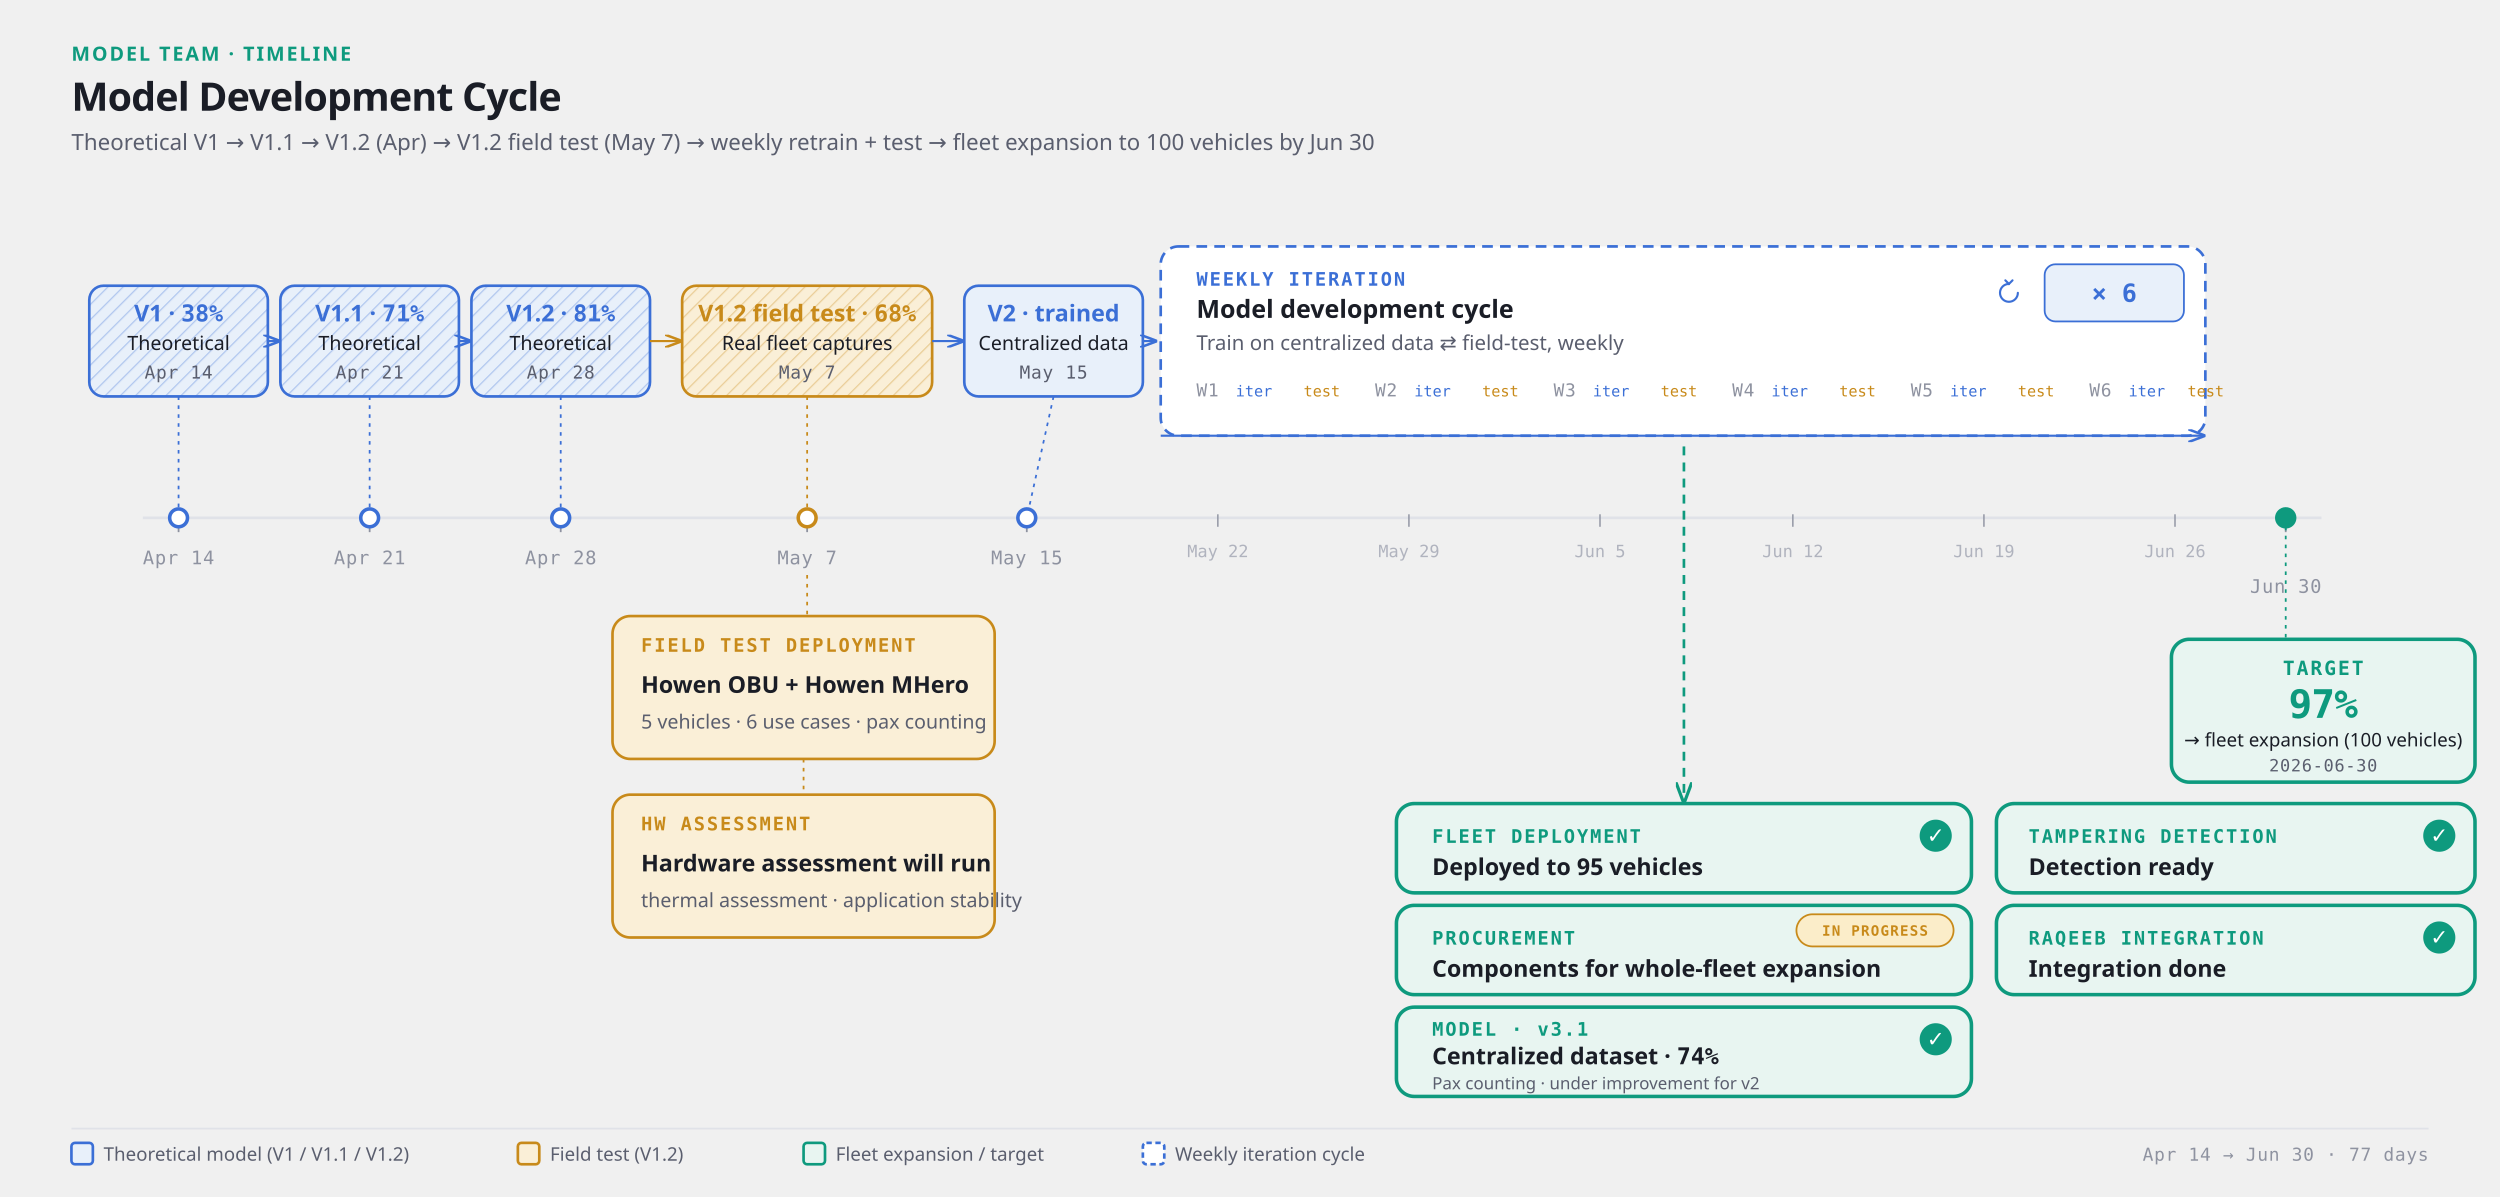
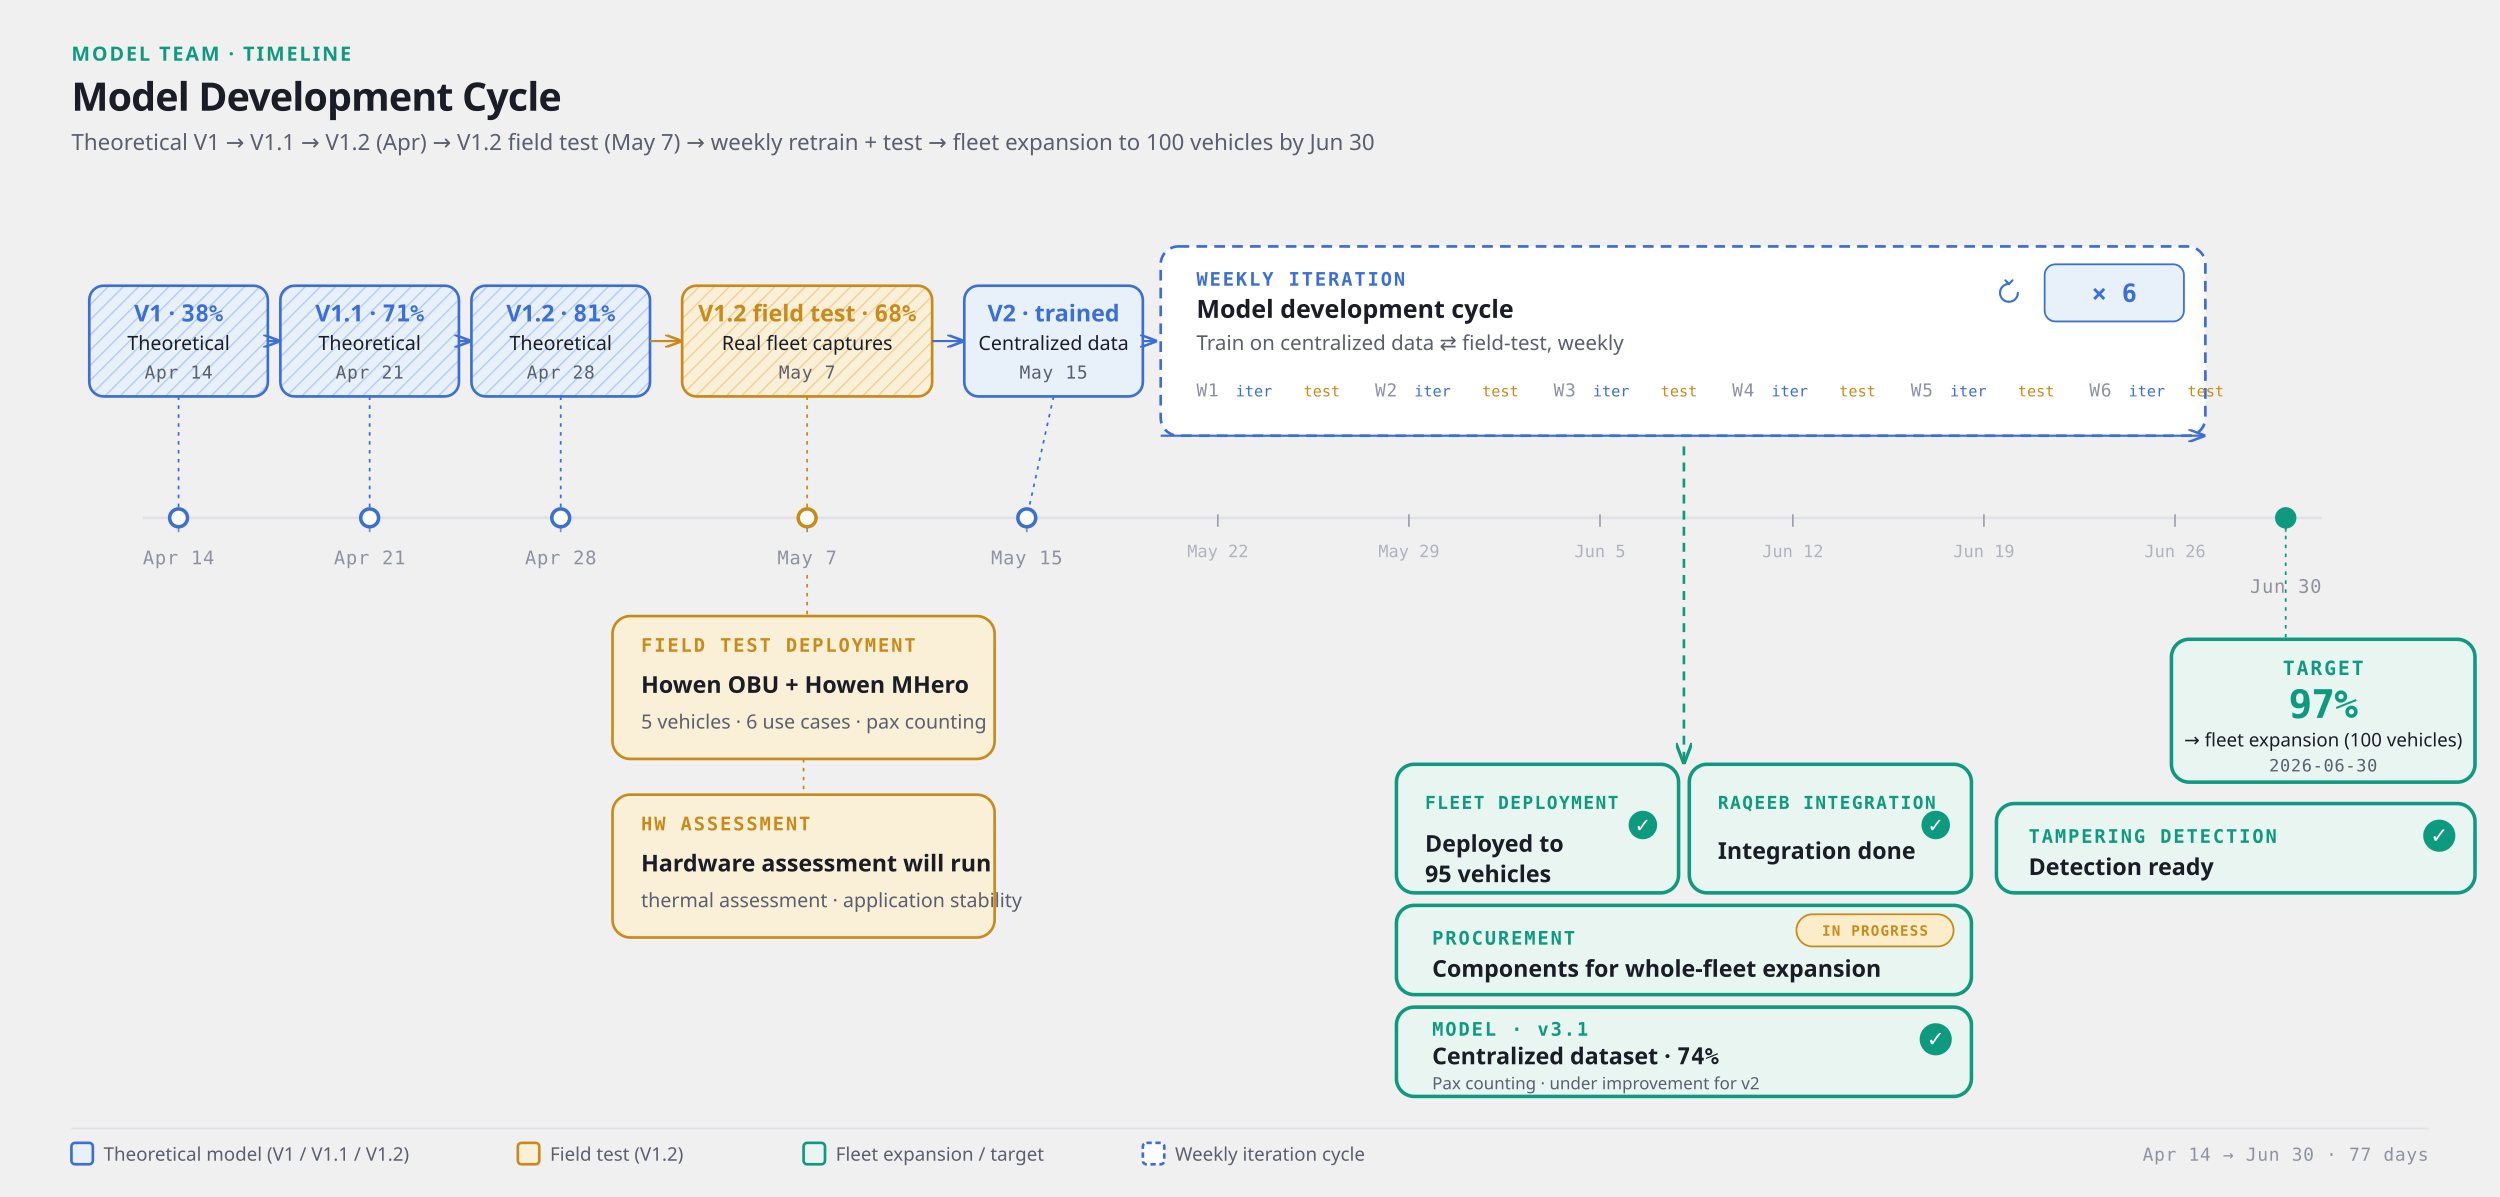
<svg xmlns="http://www.w3.org/2000/svg" xmlns:xlink="http://www.w3.org/1999/xlink" viewBox="0 0 1400 670" width="1400" font-family="'DM Sans', system-ui, sans-serif">
  <defs>
    <marker id="mdc-arrow-b" markerWidth="8" markerHeight="6" refX="8" refY="3" orient="auto">
      <path d="M0,0 L8,3 L0,6" fill="none" stroke="#3B6FD6" stroke-width="1.2" />
    </marker>
    <marker id="mdc-arrow-a" markerWidth="8" markerHeight="6" refX="8" refY="3" orient="auto">
      <path d="M0,0 L8,3 L0,6" fill="none" stroke="#C88A1A" stroke-width="1.2" />
    </marker>
    <marker id="mdc-arrow-g" markerWidth="8" markerHeight="6" refX="8" refY="3" orient="auto">
      <path d="M0,0 L8,3 L0,6" fill="none" stroke="#0E9A7E" stroke-width="1.2" />
    </marker>
    <pattern id="hatch-blue" patternUnits="userSpaceOnUse" width="6" height="6" patternTransform="rotate(45)">
      <line x1="0" y1="0" x2="0" y2="6" stroke="#3B6FD6" stroke-width="1.5" stroke-opacity="0.30" />
    </pattern>
    <pattern id="hatch-amber" patternUnits="userSpaceOnUse" width="6" height="6" patternTransform="rotate(45)">
      <line x1="0" y1="0" x2="0" y2="6" stroke="#C88A1A" stroke-width="1.5" stroke-opacity="0.32" />
    </pattern>
    <style>
      /* Status cluster CTAs (Deployed / Procurement) — clickable placeholders.
         Green affordance mirrors the previous green CTA box. Box 3 (v3.1)
         is non-clickable and carries no class. */
      .status-cta { cursor: pointer; }
      .status-cta .status-bg {
        transition: fill 0.15s ease;
      }
      .status-cta:hover .status-bg {
        fill: #D2EBE2;
      }
      .status-cta:hover .status-rect {
        stroke-width: 2.5;
      }
      .status-cta:focus { outline: none; }
      .status-cta:focus .status-rect {
        stroke-width: 2.5;
        stroke: #0E9A7E;
      }

      /* HW-assessment amber CTA — opens an external xlsx in a new tab. Uses the
         same hover/focus affordance idiom as the status-cta boxes, but unlike
         those this is a direct target="_blank" link, not a postMessage
         overlay trigger. */
      .hw-assessment-link { cursor: pointer; }
      .hw-assessment-link .hw-assessment-bg {
        transition: fill 0.15s ease;
      }
      .hw-assessment-link:hover .hw-assessment-bg {
        fill: #FBEDC9;
      }
      .hw-assessment-link:hover .hw-assessment-rect {
        stroke-width: 2.5;
      }
      .hw-assessment-link:focus { outline: none; }
      .hw-assessment-link:focus .hw-assessment-rect {
        stroke-width: 2.5;
        stroke: #C88A1A;
      }
    </style>
  </defs>
  <text x="40" y="34" fill="#0E9A7E" font-size="11" font-weight="600" letter-spacing="0.10em" text-transform="uppercase">MODEL TEAM · TIMELINE</text>
  <text x="40" y="62" fill="#1A1D26" font-size="22" font-weight="700" letter-spacing="-0.02em">Model Development Cycle</text>
  <text x="40" y="84" fill="#5A5E6E" font-size="12.5">Theoretical V1 → V1.1 → V1.2 (Apr) → V1.2 field test (May 7) → weekly retrain + test → fleet expansion to 100 vehicles by Jun 30</text>
  <line x1="80" y1="290" x2="1300" y2="290" stroke="#E0E2E8" stroke-width="1.5" />
  <line x1="100" y1="286" x2="100" y2="298" stroke="#8E92A0" stroke-width="1" />
  <text x="100" y="316" fill="#8E92A0" font-size="10.5" font-family="JetBrains Mono, monospace" text-anchor="middle" letter-spacing="0.04em">Apr 14</text>
  <line x1="207" y1="286" x2="207" y2="298" stroke="#8E92A0" stroke-width="1" />
  <text x="207" y="316" fill="#8E92A0" font-size="10.5" font-family="JetBrains Mono, monospace" text-anchor="middle" letter-spacing="0.04em">Apr 21</text>
  <line x1="314" y1="286" x2="314" y2="298" stroke="#8E92A0" stroke-width="1" />
  <text x="314" y="316" fill="#8E92A0" font-size="10.5" font-family="JetBrains Mono, monospace" text-anchor="middle" letter-spacing="0.04em">Apr 28</text>
  <line x1="452" y1="286" x2="452" y2="298" stroke="#8E92A0" stroke-width="1" />
  <text x="452" y="316" fill="#8E92A0" font-size="10.5" font-family="JetBrains Mono, monospace" text-anchor="middle" letter-spacing="0.04em">May 7</text>
  <line x1="575" y1="286" x2="575" y2="298" stroke="#8E92A0" stroke-width="1" />
  <text x="575" y="316" fill="#8E92A0" font-size="10.5" font-family="JetBrains Mono, monospace" text-anchor="middle" letter-spacing="0.04em">May 15</text>
  <line x1="682" y1="288" x2="682" y2="295" stroke="#8E92A0" stroke-width="0.8" />
  <text x="682" y="312" fill="#B0B3BE" font-size="9.5" font-family="JetBrains Mono, monospace" text-anchor="middle">May 22</text>
  <line x1="789" y1="288" x2="789" y2="295" stroke="#8E92A0" stroke-width="0.8" />
  <text x="789" y="312" fill="#B0B3BE" font-size="9.5" font-family="JetBrains Mono, monospace" text-anchor="middle">May 29</text>
  <line x1="896" y1="288" x2="896" y2="295" stroke="#8E92A0" stroke-width="0.8" />
  <text x="896" y="312" fill="#B0B3BE" font-size="9.5" font-family="JetBrains Mono, monospace" text-anchor="middle">Jun 5</text>
  <line x1="1004" y1="288" x2="1004" y2="295" stroke="#8E92A0" stroke-width="0.8" />
  <text x="1004" y="312" fill="#B0B3BE" font-size="9.5" font-family="JetBrains Mono, monospace" text-anchor="middle">Jun 12</text>
  <line x1="1111" y1="288" x2="1111" y2="295" stroke="#8E92A0" stroke-width="0.8" />
  <text x="1111" y="312" fill="#B0B3BE" font-size="9.5" font-family="JetBrains Mono, monospace" text-anchor="middle">Jun 19</text>
  <line x1="1218" y1="288" x2="1218" y2="295" stroke="#8E92A0" stroke-width="0.8" />
  <text x="1218" y="312" fill="#B0B3BE" font-size="9.5" font-family="JetBrains Mono, monospace" text-anchor="middle">Jun 26</text>
  <line x1="1280" y1="286" x2="1280" y2="298" stroke="#8E92A0" stroke-width="1" />
  <text x="1280" y="332" fill="#8E92A0" font-size="10.5" font-family="JetBrains Mono, monospace" text-anchor="middle" letter-spacing="0.04em">Jun 30</text>
  <line x1="100" y1="222" x2="100" y2="290" stroke="#3B6FD6" stroke-width="1" stroke-dasharray="2,3" />
  <circle cx="100" cy="290" r="5" fill="#FFF" stroke="#3B6FD6" stroke-width="2" />
  <rect x="50" y="160" width="100" height="62" rx="8" fill="#E8F0FA" stroke="#3B6FD6" stroke-width="1.5" />
  <rect x="50" y="160" width="100" height="62" rx="8" fill="url(#hatch-blue)" stroke="none" />
  <text x="100" y="180" fill="#3B6FD6" font-size="13" font-weight="600" text-anchor="middle">V1 · <tspan font-family="JetBrains Mono, monospace">38%</tspan>
  </text>
  <text x="100" y="196" fill="#1A1D26" font-size="11" text-anchor="middle">Theoretical</text>
  <text x="100" y="212" fill="#5A5E6E" font-size="10" text-anchor="middle" font-family="JetBrains Mono, monospace" letter-spacing="0.04em">Apr 14</text>
  <line x1="150" y1="191" x2="157" y2="191" stroke="#3B6FD6" stroke-width="1.2" marker-end="url(#mdc-arrow-b)" />
  <line x1="207" y1="222" x2="207" y2="290" stroke="#3B6FD6" stroke-width="1" stroke-dasharray="2,3" />
  <circle cx="207" cy="290" r="5" fill="#FFF" stroke="#3B6FD6" stroke-width="2" />
  <rect x="157" y="160" width="100" height="62" rx="8" fill="#E8F0FA" stroke="#3B6FD6" stroke-width="1.5" />
  <rect x="157" y="160" width="100" height="62" rx="8" fill="url(#hatch-blue)" stroke="none" />
  <text x="207" y="180" fill="#3B6FD6" font-size="13" font-weight="600" text-anchor="middle">V1.1 · <tspan font-family="JetBrains Mono, monospace">71%</tspan>
  </text>
  <text x="207" y="196" fill="#1A1D26" font-size="11" text-anchor="middle">Theoretical</text>
  <text x="207" y="212" fill="#5A5E6E" font-size="10" text-anchor="middle" font-family="JetBrains Mono, monospace" letter-spacing="0.04em">Apr 21</text>
  <line x1="257" y1="191" x2="264" y2="191" stroke="#3B6FD6" stroke-width="1.2" marker-end="url(#mdc-arrow-b)" />
  <line x1="314" y1="222" x2="314" y2="290" stroke="#3B6FD6" stroke-width="1" stroke-dasharray="2,3" />
  <circle cx="314" cy="290" r="5" fill="#FFF" stroke="#3B6FD6" stroke-width="2" />
  <rect x="264" y="160" width="100" height="62" rx="8" fill="#E8F0FA" stroke="#3B6FD6" stroke-width="1.5" />
  <rect x="264" y="160" width="100" height="62" rx="8" fill="url(#hatch-blue)" stroke="none" />
  <text x="314" y="180" fill="#3B6FD6" font-size="13" font-weight="600" text-anchor="middle">V1.2 · <tspan font-family="JetBrains Mono, monospace">81%</tspan>
  </text>
  <text x="314" y="196" fill="#1A1D26" font-size="11" text-anchor="middle">Theoretical</text>
  <text x="314" y="212" fill="#5A5E6E" font-size="10" text-anchor="middle" font-family="JetBrains Mono, monospace" letter-spacing="0.04em">Apr 28</text>
  <line x1="364" y1="191" x2="382" y2="191" stroke="#C88A1A" stroke-width="1.2" marker-end="url(#mdc-arrow-a)" />
  <line x1="452" y1="222" x2="452" y2="290" stroke="#C88A1A" stroke-width="1" stroke-dasharray="2,3" />
  <circle cx="452" cy="290" r="5" fill="#FFF" stroke="#C88A1A" stroke-width="2" />
  <rect x="382" y="160" width="140" height="62" rx="8" fill="#FAEFD7" stroke="#C88A1A" stroke-width="1.5" />
  <rect x="382" y="160" width="140" height="62" rx="8" fill="url(#hatch-amber)" stroke="none" />
  <text x="452" y="180" fill="#C88A1A" font-size="13" font-weight="600" text-anchor="middle">V1.2 field test · <tspan font-family="JetBrains Mono, monospace">68%</tspan>
  </text>
  <text x="452" y="196" fill="#1A1D26" font-size="11" text-anchor="middle">Real fleet captures</text>
  <text x="452" y="212" fill="#5A5E6E" font-size="10" text-anchor="middle" font-family="JetBrains Mono, monospace" letter-spacing="0.04em">May 7</text>
  <line x1="522" y1="191" x2="540" y2="191" stroke="#3B6FD6" stroke-width="1.2" marker-end="url(#mdc-arrow-b)" />
  <line x1="590" y1="222" x2="575" y2="290" stroke="#3B6FD6" stroke-width="1" stroke-dasharray="2,3" />
  <circle cx="575" cy="290" r="5" fill="#FFF" stroke="#3B6FD6" stroke-width="2" />
  <rect x="540" y="160" width="100" height="62" rx="8" fill="#E8F0FA" stroke="#3B6FD6" stroke-width="1.5" />
  <text x="590" y="180" fill="#3B6FD6" font-size="13" font-weight="600" text-anchor="middle">V2 · trained</text>
  <text x="590" y="196" fill="#1A1D26" font-size="11" text-anchor="middle">Centralized data</text>
  <text x="590" y="212" fill="#5A5E6E" font-size="10" text-anchor="middle" font-family="JetBrains Mono, monospace" letter-spacing="0.04em">May 15</text>
  <line x1="640" y1="191" x2="648" y2="191" stroke="#3B6FD6" stroke-width="1.2" marker-end="url(#mdc-arrow-b)" />
  <rect x="650" y="138" width="585" height="106" rx="10" fill="#FFFFFF" stroke="#3B6FD6" stroke-width="1.5" stroke-dasharray="6,4" />
  <text x="670" y="160" fill="#3B6FD6" font-size="10.5" font-weight="700" font-family="JetBrains Mono, monospace" letter-spacing="0.10em">WEEKLY ITERATION</text>
  <text x="670" y="178" fill="#1A1D26" font-size="14" font-weight="600">Model development cycle</text>
  <text x="670" y="196" fill="#5A5E6E" font-size="11.5">Train on centralized data ⇄ field-test, weekly</text>
  <rect x="1145" y="148" width="78" height="32" rx="6" fill="#E8F0FA" stroke="#3B6FD6" stroke-width="1" />
  <text x="1184" y="169" fill="#3B6FD6" font-size="14" font-weight="700" text-anchor="middle" font-family="JetBrains Mono, monospace">× 6</text>
  <g transform="translate(670, 210)">
    <text x="0" y="12" fill="#8E92A0" font-size="10" font-family="JetBrains Mono, monospace" letter-spacing="0.04em">W1</text>
    <text x="100" y="12" fill="#8E92A0" font-size="10" font-family="JetBrains Mono, monospace" letter-spacing="0.04em">W2</text>
    <text x="200" y="12" fill="#8E92A0" font-size="10" font-family="JetBrains Mono, monospace" letter-spacing="0.04em">W3</text>
    <text x="300" y="12" fill="#8E92A0" font-size="10" font-family="JetBrains Mono, monospace" letter-spacing="0.04em">W4</text>
    <text x="400" y="12" fill="#8E92A0" font-size="10" font-family="JetBrains Mono, monospace" letter-spacing="0.04em">W5</text>
    <text x="500" y="12" fill="#8E92A0" font-size="10" font-family="JetBrains Mono, monospace" letter-spacing="0.04em">W6</text>
    <g font-size="8.5" font-family="JetBrains Mono, monospace" fill="#3B6FD6">
      <text x="22" y="12">iter</text>
      <text x="60" y="12" fill="#C88A1A">test</text>
      <text x="122" y="12">iter</text>
      <text x="160" y="12" fill="#C88A1A">test</text>
      <text x="222" y="12">iter</text>
      <text x="260" y="12" fill="#C88A1A">test</text>
      <text x="322" y="12">iter</text>
      <text x="360" y="12" fill="#C88A1A">test</text>
      <text x="422" y="12">iter</text>
      <text x="460" y="12" fill="#C88A1A">test</text>
      <text x="522" y="12">iter</text>
      <text x="555" y="12" fill="#C88A1A">test</text>
    </g>
  </g>
  <g transform="translate(1130, 164)" stroke="#3B6FD6" stroke-width="1.2" fill="none" stroke-linecap="round">
    <path d="M0,0 a5,5 0 1 1 -5,-5" />
    <path d="M-7,-7 L-5,-5 L-3,-7" />
  </g>
  <line x1="650" y1="244" x2="1235" y2="244" stroke="#3B6FD6" stroke-width="1.2" marker-end="url(#mdc-arrow-b)" />
-   <path d="M943,250 L943,450" fill="none" stroke="#0E9A7E" stroke-width="1.5" stroke-dasharray="5,4" marker-end="url(#mdc-arrow-g)" />
+   <path d="M943,250 L943,428" fill="none" stroke="#0E9A7E" stroke-width="1.5" stroke-dasharray="5,4" marker-end="url(#mdc-arrow-g)" />
  <circle cx="1280" cy="290" r="6" fill="#0E9A7E" />
  <line x1="1280" y1="290" x2="1280" y2="358" stroke="#0E9A7E" stroke-width="1" stroke-dasharray="2,3" />
  <rect x="1216" y="358" width="170" height="80" rx="10" fill="#E8F5F1" stroke="#0E9A7E" stroke-width="2" />
  <text x="1301" y="378" fill="#0E9A7E" font-size="11" font-weight="700" text-anchor="middle" font-family="JetBrains Mono, monospace" letter-spacing="0.10em">TARGET</text>
  <text x="1301" y="402" fill="#0E9A7E" font-size="22" font-weight="700" text-anchor="middle" font-family="JetBrains Mono, monospace" letter-spacing="-0.02em">97%</text>
  <text x="1301" y="418" fill="#1A1D26" font-size="10.5" text-anchor="middle">→ fleet expansion (100 vehicles)</text>
  <text x="1301" y="432" fill="#5A5E6E" font-size="9.5" text-anchor="middle" font-family="JetBrains Mono, monospace" letter-spacing="0.04em">2026-06-30</text>
  <a id="status-deployed-cta" xlink:href="details/fleet-deployment-progress.html" href="details/fleet-deployment-progress.html" target="_top" class="status-cta" aria-label="Open fleet deployment progress overlay">
-     <rect class="status-bg status-rect" x="782" y="450" width="322" height="50" rx="10" fill="#E8F5F1" stroke="#0E9A7E" stroke-width="2" />
-     <text x="802" y="472" fill="#0E9A7E" font-size="10.5" font-weight="700" font-family="JetBrains Mono, monospace" letter-spacing="0.10em">FLEET DEPLOYMENT</text>
-     <text x="802" y="490" fill="#1A1D26" font-size="13" font-weight="600">Deployed to 95 vehicles</text>
-     <circle cx="1084" cy="468" r="9" fill="#0E9A7E" />
-     <text x="1084" y="472" fill="#FFFFFF" font-size="12" font-weight="700" text-anchor="middle">✓</text>
+     <rect class="status-bg status-rect" x="782" y="428" width="158" height="72" rx="10" fill="#E8F5F1" stroke="#0E9A7E" stroke-width="2" />
+     <text x="798" y="453" fill="#0E9A7E" font-size="10" font-weight="700" font-family="JetBrains Mono, monospace" letter-spacing="0.08em">FLEET DEPLOYMENT</text>
+     <text x="798" y="477" fill="#1A1D26" font-size="13" font-weight="600">Deployed to</text>
+     <text x="798" y="494" fill="#1A1D26" font-size="13" font-weight="600">95 vehicles</text>
+     <circle cx="920" cy="462" r="8" fill="#0E9A7E" />
+     <text x="920" y="466" fill="#FFFFFF" font-size="11" font-weight="700" text-anchor="middle">✓</text>
  </a>
  <g>
    <rect x="782" y="507" width="322" height="50" rx="10" fill="#E8F5F1" stroke="#0E9A7E" stroke-width="2" />
    <text x="802" y="529" fill="#0E9A7E" font-size="10.5" font-weight="700" font-family="JetBrains Mono, monospace" letter-spacing="0.10em">PROCUREMENT</text>
    <text x="802" y="547" fill="#1A1D26" font-size="13" font-weight="600">Components for whole-fleet expansion</text>
    <rect x="1006" y="512" width="88" height="18" rx="9" fill="#FBEDC9" stroke="#C88A1A" stroke-width="1" />
    <text x="1050" y="524" fill="#C88A1A" font-size="8" font-weight="700" font-family="JetBrains Mono, monospace" letter-spacing="0.08em" text-anchor="middle">IN PROGRESS</text>
  </g>
  <a id="status-paxcounting-cta" xlink:href="details/fare-trip-validation.html" href="details/fare-trip-validation.html" target="_top" class="status-cta" aria-label="Open passenger-detection Phase 1 test overlay">
    <rect class="status-bg status-rect" x="782" y="564" width="322" height="50" rx="10" fill="#E8F5F1" stroke="#0E9A7E" stroke-width="2" />
    <text x="802" y="580" fill="#0E9A7E" font-size="10.5" font-weight="700" font-family="JetBrains Mono, monospace" letter-spacing="0.10em">MODEL · v3.1</text>
    <text x="802" y="596" fill="#1A1D26" font-size="13" font-weight="600">Centralized dataset · <tspan font-family="JetBrains Mono, monospace">74%</tspan>
    </text>
    <text x="802" y="610" fill="#5A5E6E" font-size="9.5">Pax counting · under improvement for v2</text>
    <circle cx="1084" cy="582" r="9" fill="#0E9A7E" />
    <text x="1084" y="586" fill="#FFFFFF" font-size="12" font-weight="700" text-anchor="middle">✓</text>
  </a>
  <a id="status-tampering-cta" xlink:href="../../reports/tampering/index.html" href="../../reports/tampering/index.html" target="_top" class="status-cta" aria-label="Open tampering detection report overlay">
    <rect class="status-bg status-rect" x="1118" y="450" width="268" height="50" rx="10" fill="#E8F5F1" stroke="#0E9A7E" stroke-width="2" />
    <text x="1136" y="472" fill="#0E9A7E" font-size="10.5" font-weight="700" font-family="JetBrains Mono, monospace" letter-spacing="0.10em">TAMPERING DETECTION</text>
    <text x="1136" y="490" fill="#1A1D26" font-size="13" font-weight="600">Detection ready</text>
    <circle cx="1366" cy="468" r="9" fill="#0E9A7E" />
    <text x="1366" y="472" fill="#FFFFFF" font-size="12" font-weight="700" text-anchor="middle">✓</text>
  </a>
  <g>
-     <rect x="1118" y="507" width="268" height="50" rx="10" fill="#E8F5F1" stroke="#0E9A7E" stroke-width="2" />
-     <text x="1136" y="529" fill="#0E9A7E" font-size="10.5" font-weight="700" font-family="JetBrains Mono, monospace" letter-spacing="0.10em">RAQEEB INTEGRATION</text>
-     <text x="1136" y="547" fill="#1A1D26" font-size="13" font-weight="600">Integration done</text>
-     <circle cx="1366" cy="525" r="9" fill="#0E9A7E" />
-     <text x="1366" y="529" fill="#FFFFFF" font-size="12" font-weight="700" text-anchor="middle">✓</text>
+     <rect x="946" y="428" width="158" height="72" rx="10" fill="#E8F5F1" stroke="#0E9A7E" stroke-width="2" />
+     <text x="962" y="453" fill="#0E9A7E" font-size="10" font-weight="700" font-family="JetBrains Mono, monospace" letter-spacing="0.08em">RAQEEB INTEGRATION</text>
+     <text x="962" y="481" fill="#1A1D26" font-size="13" font-weight="600">Integration done</text>
+     <circle cx="1084" cy="462" r="8" fill="#0E9A7E" />
+     <text x="1084" y="466" fill="#FFFFFF" font-size="11" font-weight="700" text-anchor="middle">✓</text>
  </g>
  <line x1="452" y1="322" x2="452" y2="345" stroke="#C88A1A" stroke-width="1" stroke-dasharray="2,3" />
  <rect x="343" y="345" width="214" height="80" rx="10" fill="#FAEFD7" stroke="#C88A1A" stroke-width="1.5" />
  <text x="359" y="365" fill="#C88A1A" font-size="10.5" font-weight="700" font-family="JetBrains Mono, monospace" letter-spacing="0.10em">FIELD TEST DEPLOYMENT</text>
  <text x="359" y="388" fill="#1A1D26" font-size="13" font-weight="600">Howen OBU + Howen MHero</text>
  <text x="359" y="408" fill="#5A5E6E" font-size="11">5 vehicles · 6 use cases · pax counting</text>
  <line x1="450" y1="425" x2="450" y2="445" stroke="#C88A1A" stroke-width="1" stroke-dasharray="2,3" />
  <a id="hw-assessment-cta" xlink:href="details/hw-assessment.html" href="details/hw-assessment.html" target="_top" class="hw-assessment-link" aria-label="Open HW assessment overlay (Howen MDT performance)">
    <rect class="hw-assessment-bg hw-assessment-rect" x="343" y="445" width="214" height="80" rx="10" fill="#FAEFD7" stroke="#C88A1A" stroke-width="1.5" />
    <text x="359" y="465" fill="#C88A1A" font-size="10.5" font-weight="700" font-family="JetBrains Mono, monospace" letter-spacing="0.10em">HW ASSESSMENT</text>
    <text x="359" y="488" fill="#1A1D26" font-size="13" font-weight="600">Hardware assessment will run</text>
    <text x="359" y="508" fill="#5A5E6E" font-size="11">thermal assessment · application stability</text>
  </a>
  <line x1="40" y1="632" x2="1360" y2="632" stroke="#E0E2E8" stroke-width="1" />
  <rect x="40" y="640" width="12" height="12" rx="2" fill="#E8F0FA" stroke="#3B6FD6" stroke-width="1.5" />
  <text x="58" y="650" fill="#5A5E6E" font-size="10.5">Theoretical model (V1 / V1.1 / V1.2)</text>
  <rect x="290" y="640" width="12" height="12" rx="2" fill="#FAEFD7" stroke="#C88A1A" stroke-width="1.5" />
  <text x="308" y="650" fill="#5A5E6E" font-size="10.5">Field test (V1.2)</text>
  <rect x="450" y="640" width="12" height="12" rx="2" fill="#E8F5F1" stroke="#0E9A7E" stroke-width="1.5" />
  <text x="468" y="650" fill="#5A5E6E" font-size="10.5">Fleet expansion / target</text>
  <rect x="640" y="640" width="12" height="12" rx="2" fill="#FFFFFF" stroke="#3B6FD6" stroke-dasharray="3,2" stroke-width="1.5" />
  <text x="658" y="650" fill="#5A5E6E" font-size="10.5">Weekly iteration cycle</text>
  <text x="1360" y="650" fill="#8E92A0" font-size="10" text-anchor="end" font-family="JetBrains Mono, monospace" letter-spacing="0.04em">Apr 14 → Jun 30 · 77 days</text>
</svg>
